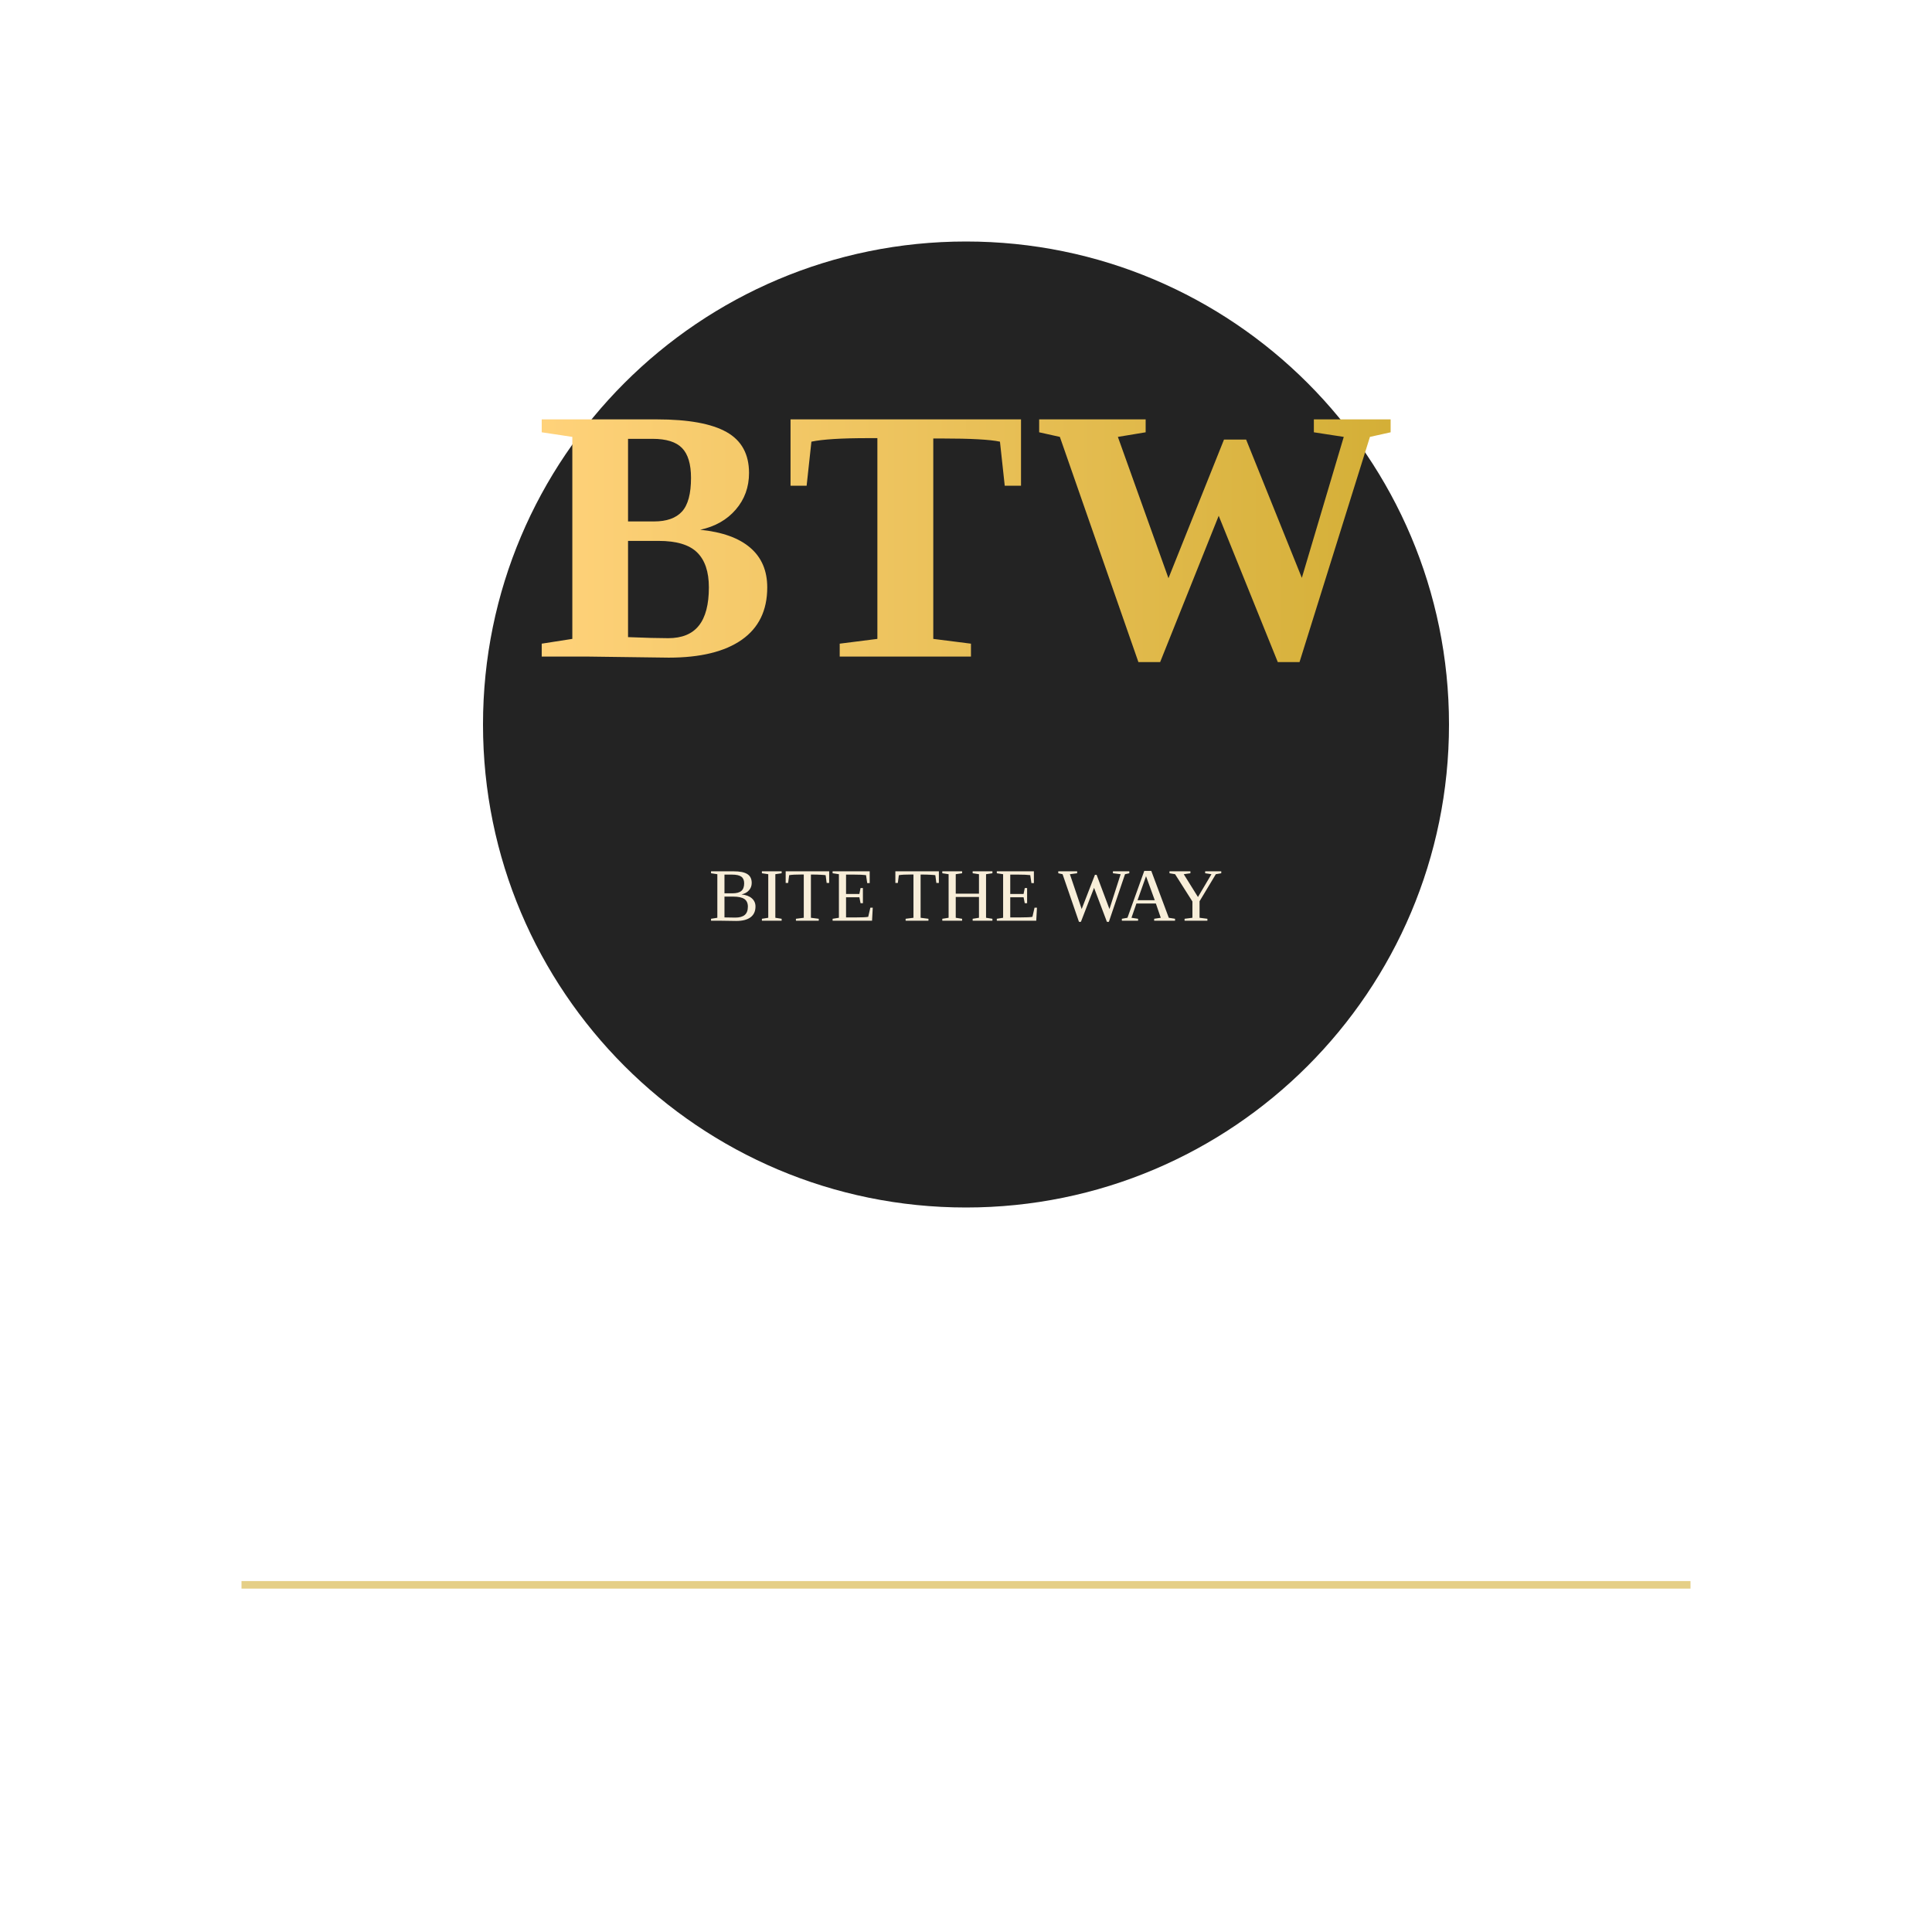
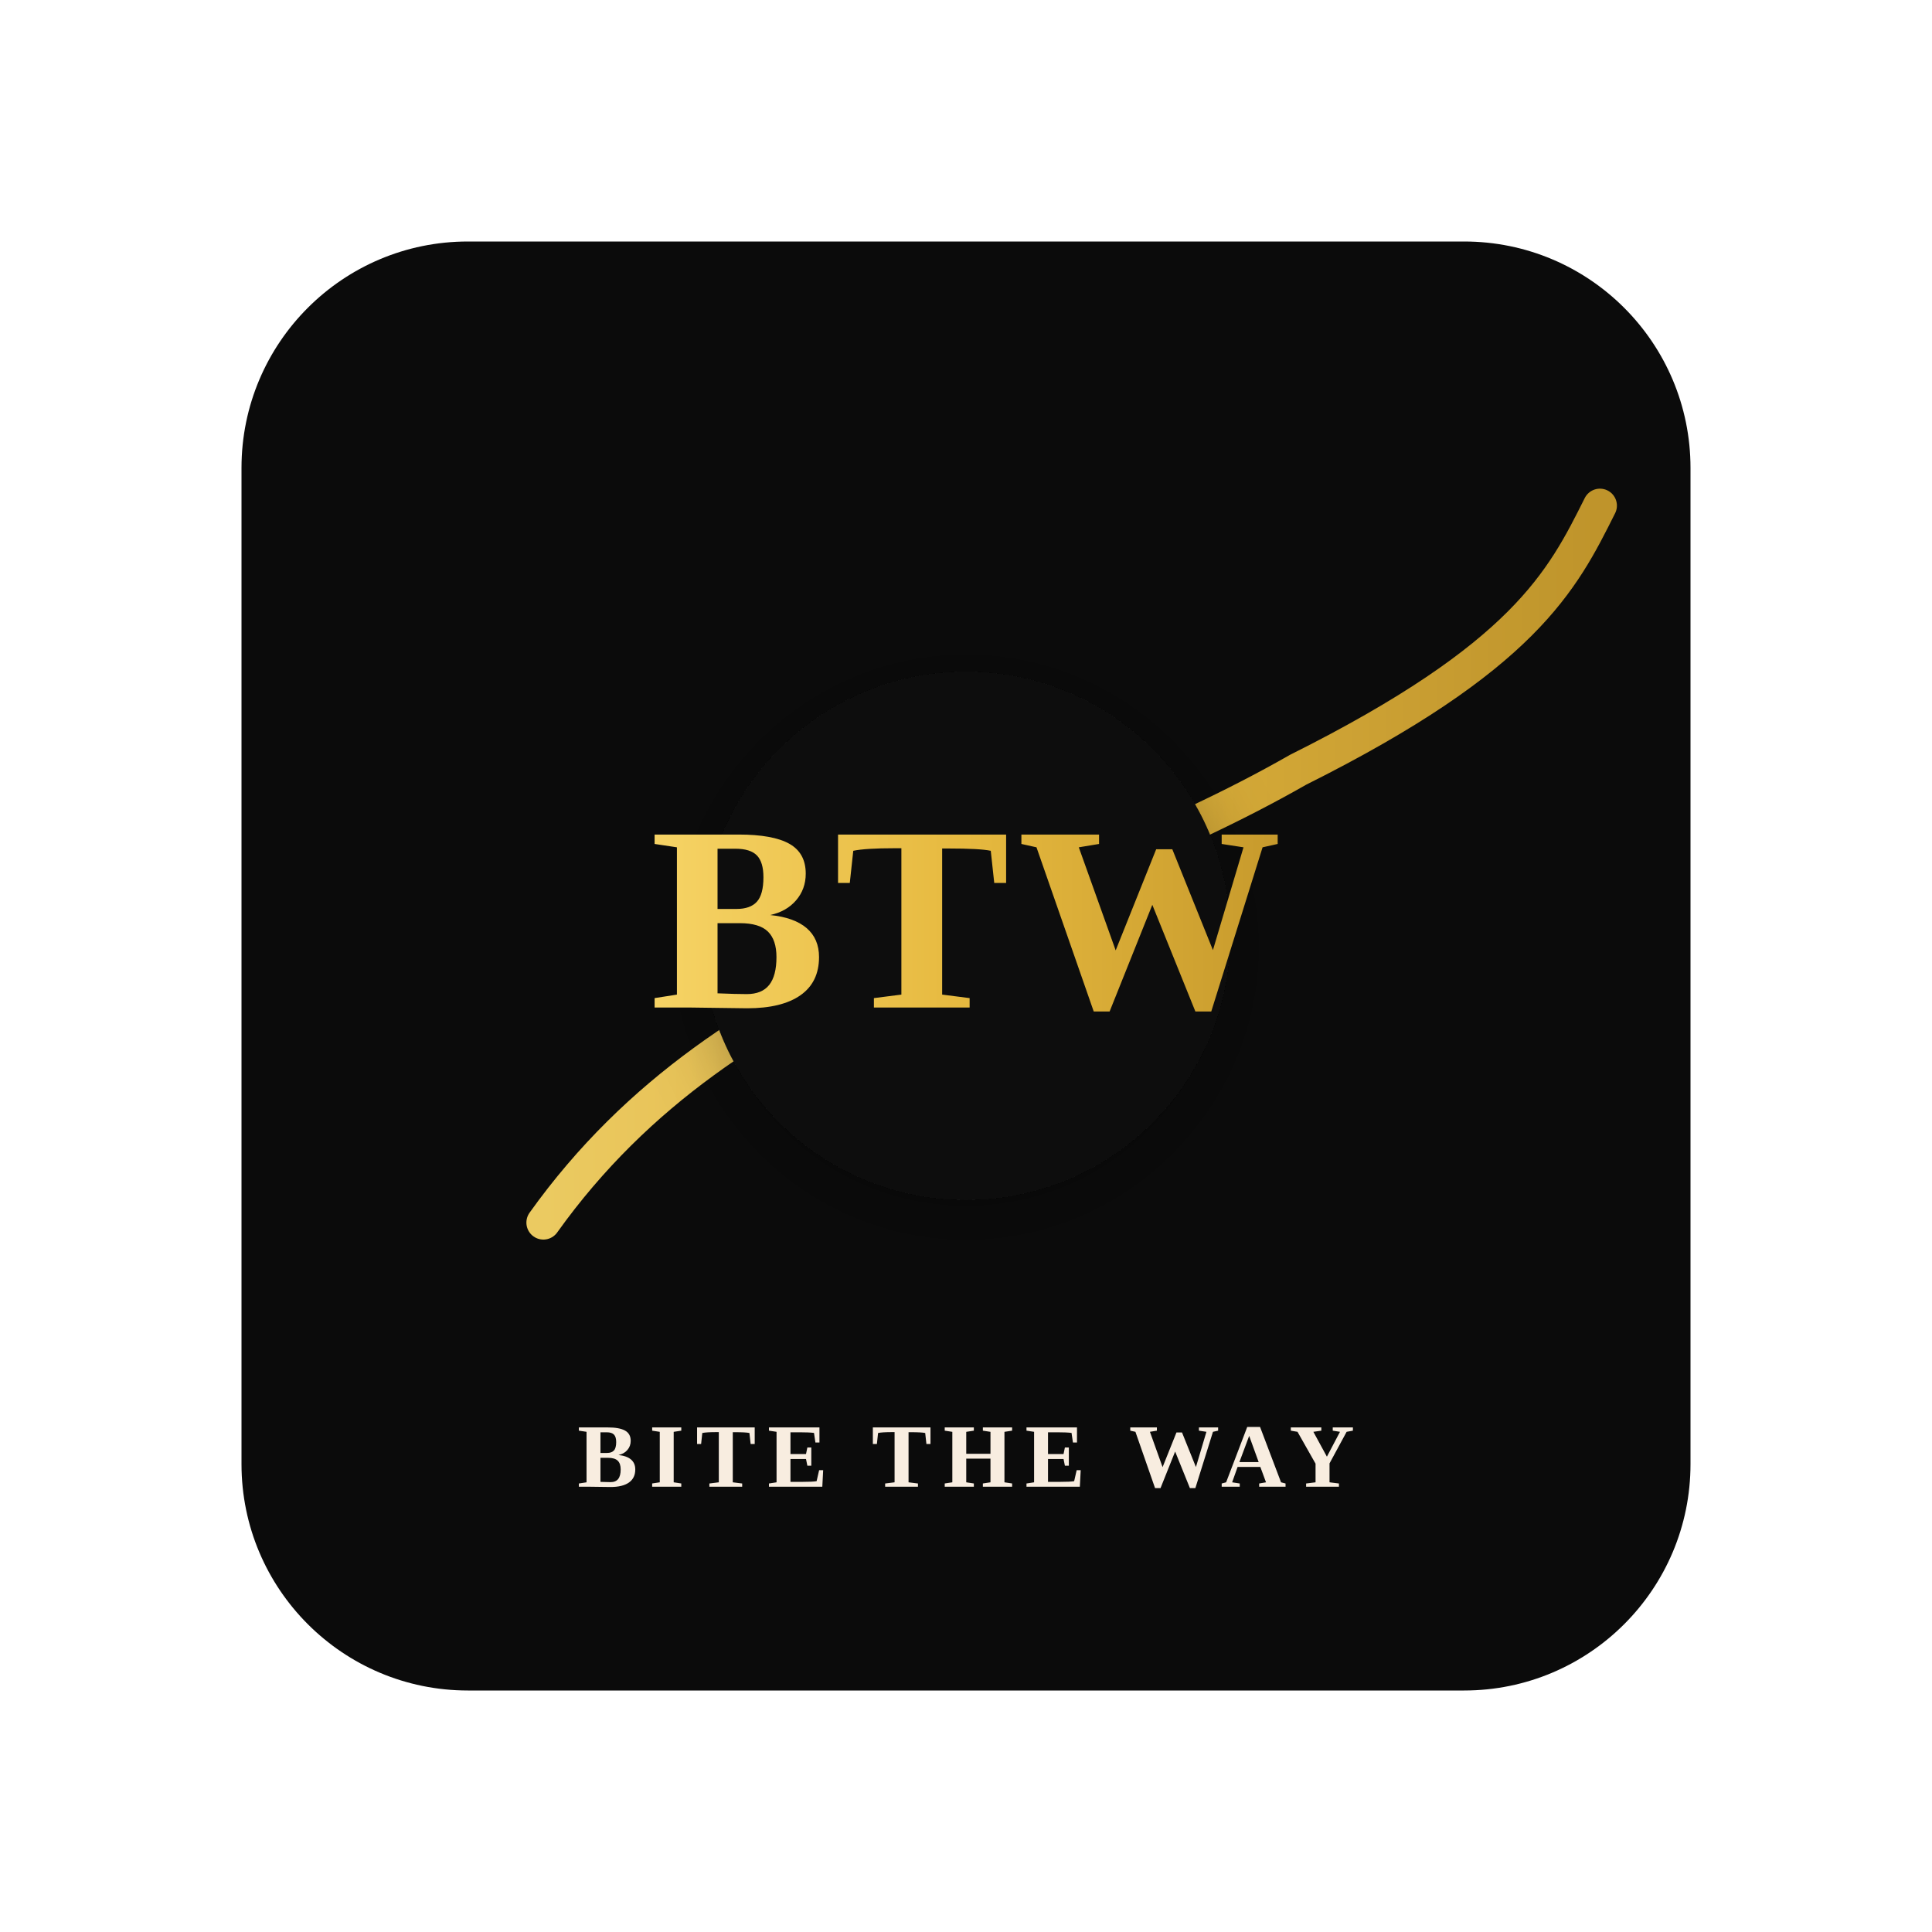
- <svg xmlns="http://www.w3.org/2000/svg" width="512" height="512" viewBox="0 0 512 512">
+ <svg xmlns="http://www.w3.org/2000/svg" viewBox="0 0 1024 1024" width="1024" height="1024">
+   <defs>
+     <linearGradient id="gold" x1="0" x2="1">
+       <stop offset="0%" stop-color="#F6D365" />
+       <stop offset="50%" stop-color="#E6B93F" />
+       <stop offset="100%" stop-color="#C79A2C" />
+     </linearGradient>
+     <filter id="soft" x="-20%" y="-20%" width="140%" height="140%">
+       <feDropShadow dx="0" dy="6" stdDeviation="18" flood-color="#000" flood-opacity="0.25" />
+     </filter>
+   </defs>
  <rect width="100%" height="100%" fill="transparent" />
-   <defs>
-     <linearGradient id="g" x1="0" x2="1">
-       <stop offset="0%" stop-color="#FFD27A" />
-       <stop offset="100%" stop-color="#D4AF37" />
-     </linearGradient>
-   </defs>
-   <g transform="translate(64,64)">
-     <circle cx="192" cy="128" r="128" fill="#0B0B0B" opacity="0.9" />
-     <g fill="url(#g)" text-anchor="middle" font-family="Georgia, 'Times New Roman', serif">
-       <text x="192" y="110" font-size="96" font-weight="700" letter-spacing="2">BTW</text>
-       <text x="192" y="180" font-size="20" fill="#F8EED9">BITE THE WAY</text>
+   <g transform="translate(128,128)">
+     <rect x="0" y="0" width="768" height="768" rx="120" fill="#0B0B0B" />
+     <path d="M160 520 C260 380, 420 360, 560 280 C680 220, 700 180, 720 140" stroke="url(#gold)" stroke-width="18" fill="none" stroke-linecap="round" opacity="0.95" />
+     <g transform="translate(192,176)">
+       <circle cx="192" cy="192" r="140" fill="#0E0E0E" filter="url(#soft)" />
+       <text x="192" y="230" text-anchor="middle" font-family="Georgia, 'Times New Roman', serif" font-size="140" font-weight="700" fill="url(#gold)" letter-spacing="4">BTW</text>
    </g>
+     <text x="384" y="660" text-anchor="middle" font-family="Georgia, 'Times New Roman', serif" font-size="48" font-weight="600" fill="#F8EDE0" letter-spacing="6">BITE THE WAY</text>
  </g>
-   <path d="M64 420 L448 420" stroke="#D4AF37" stroke-width="2" opacity="0.6" />
</svg>
